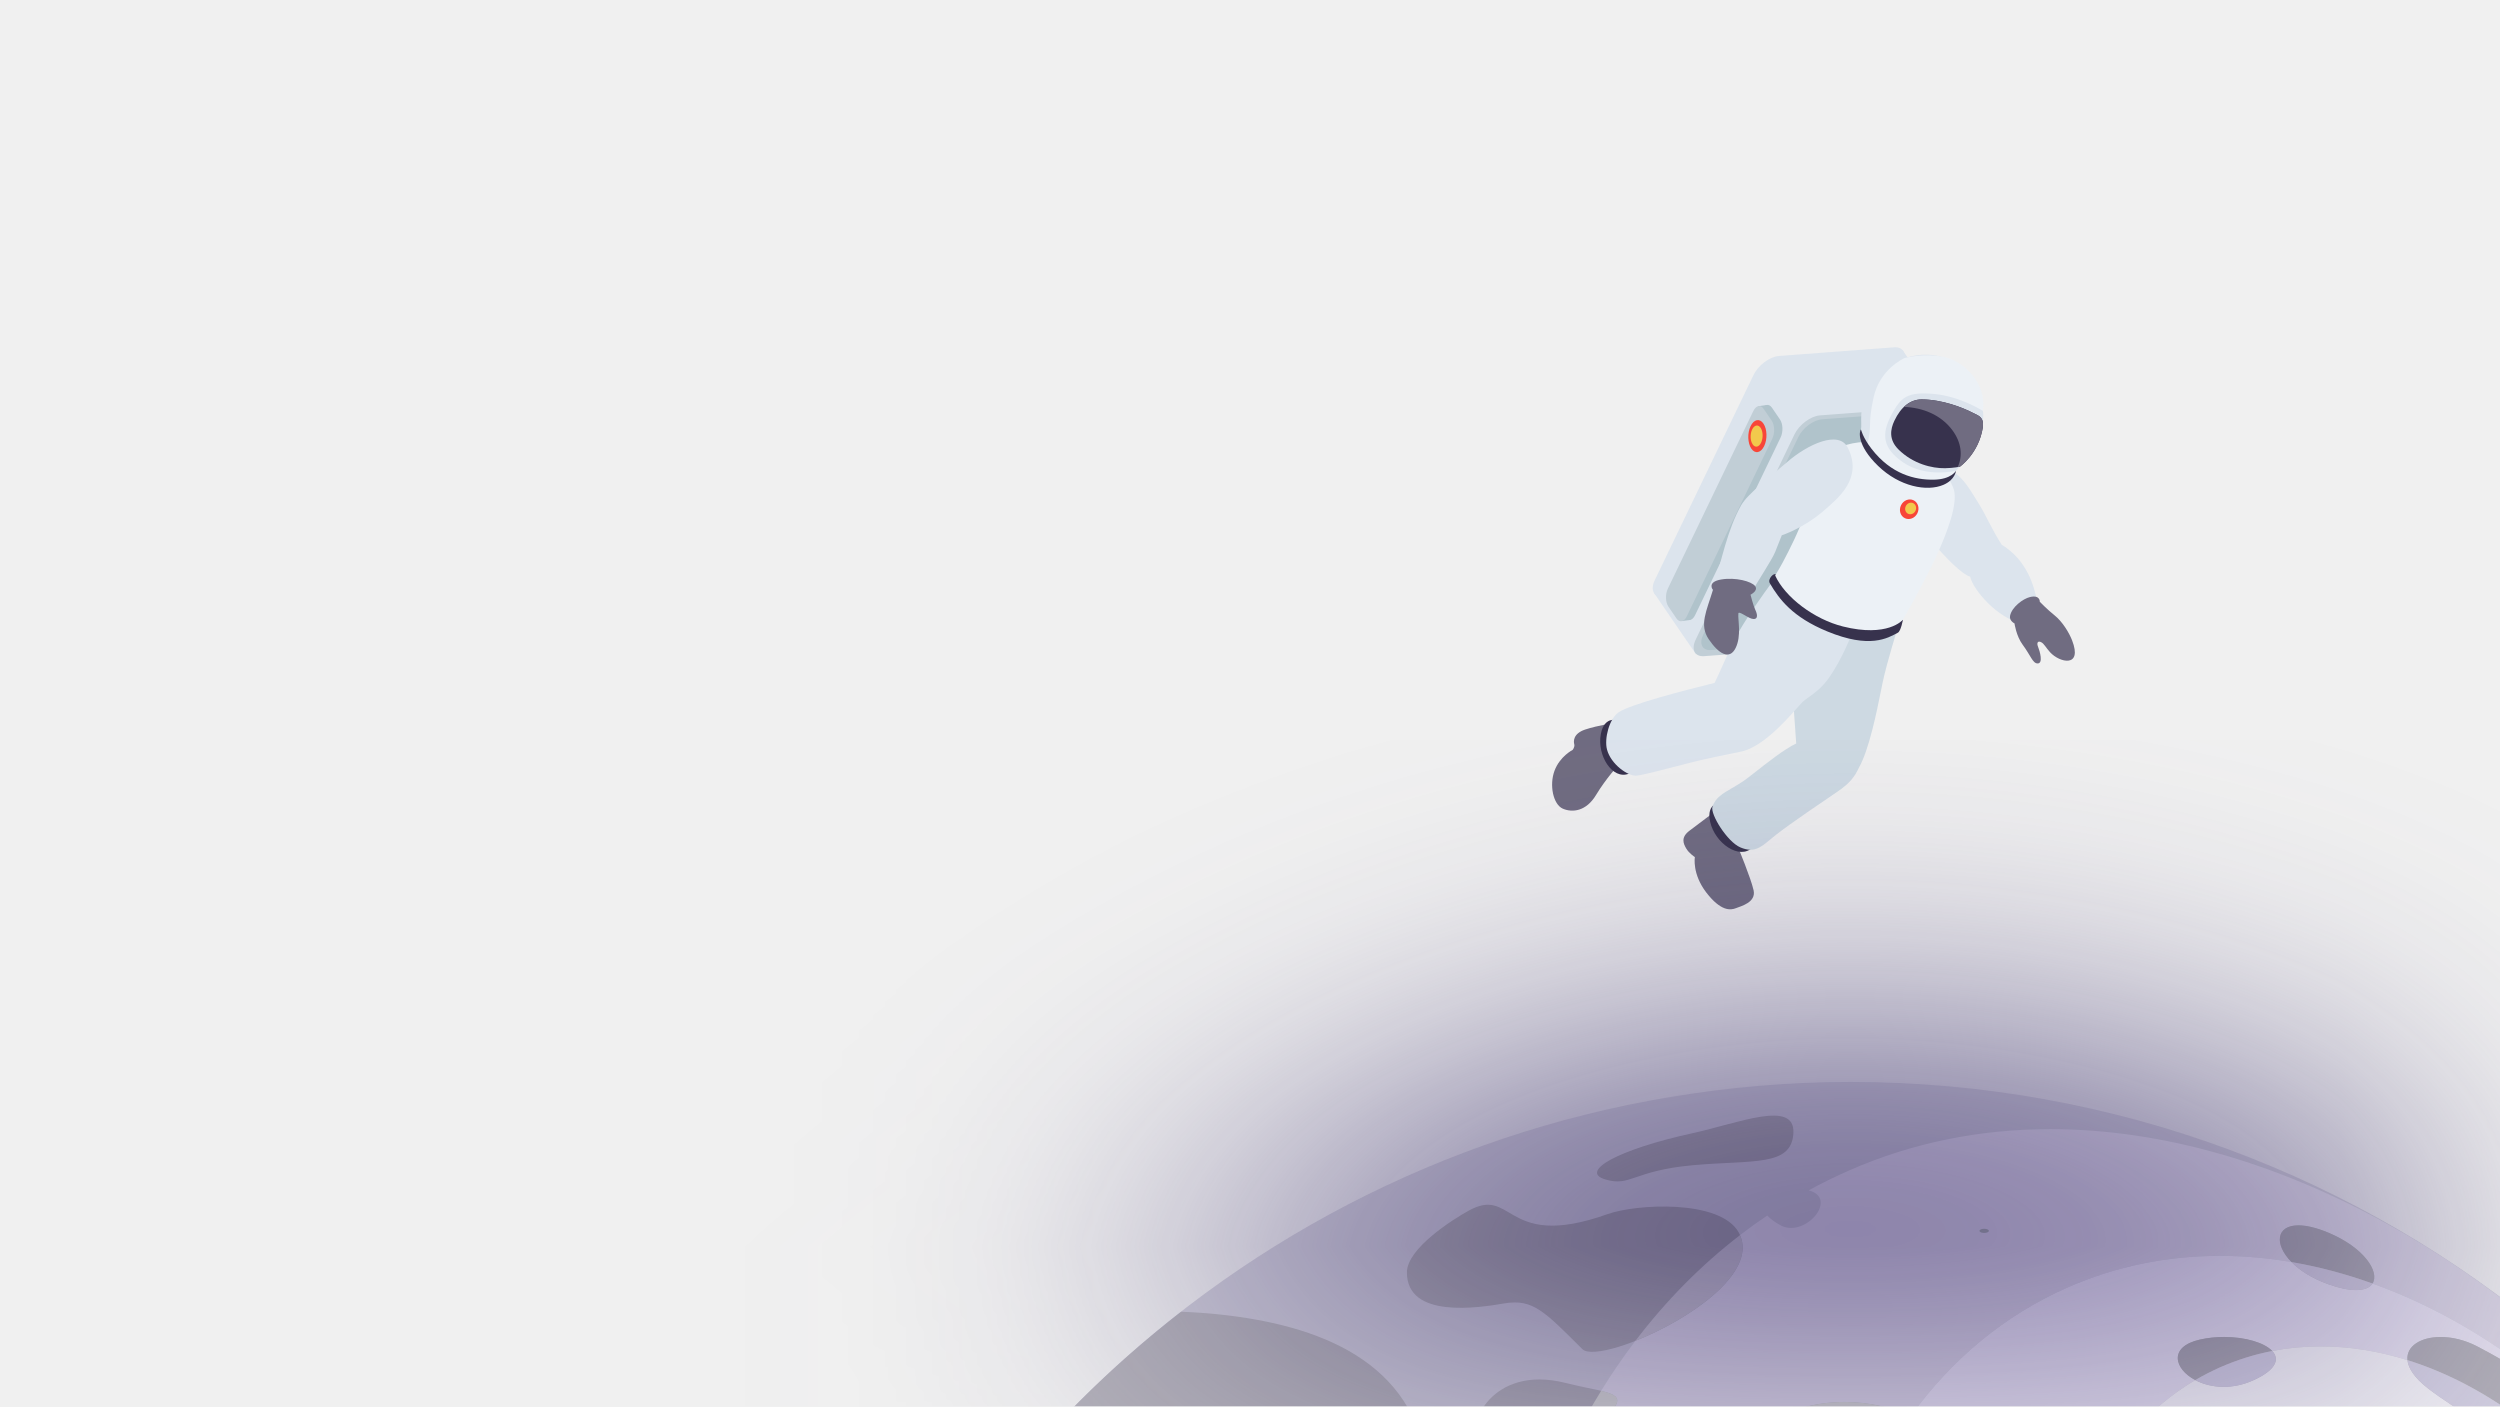
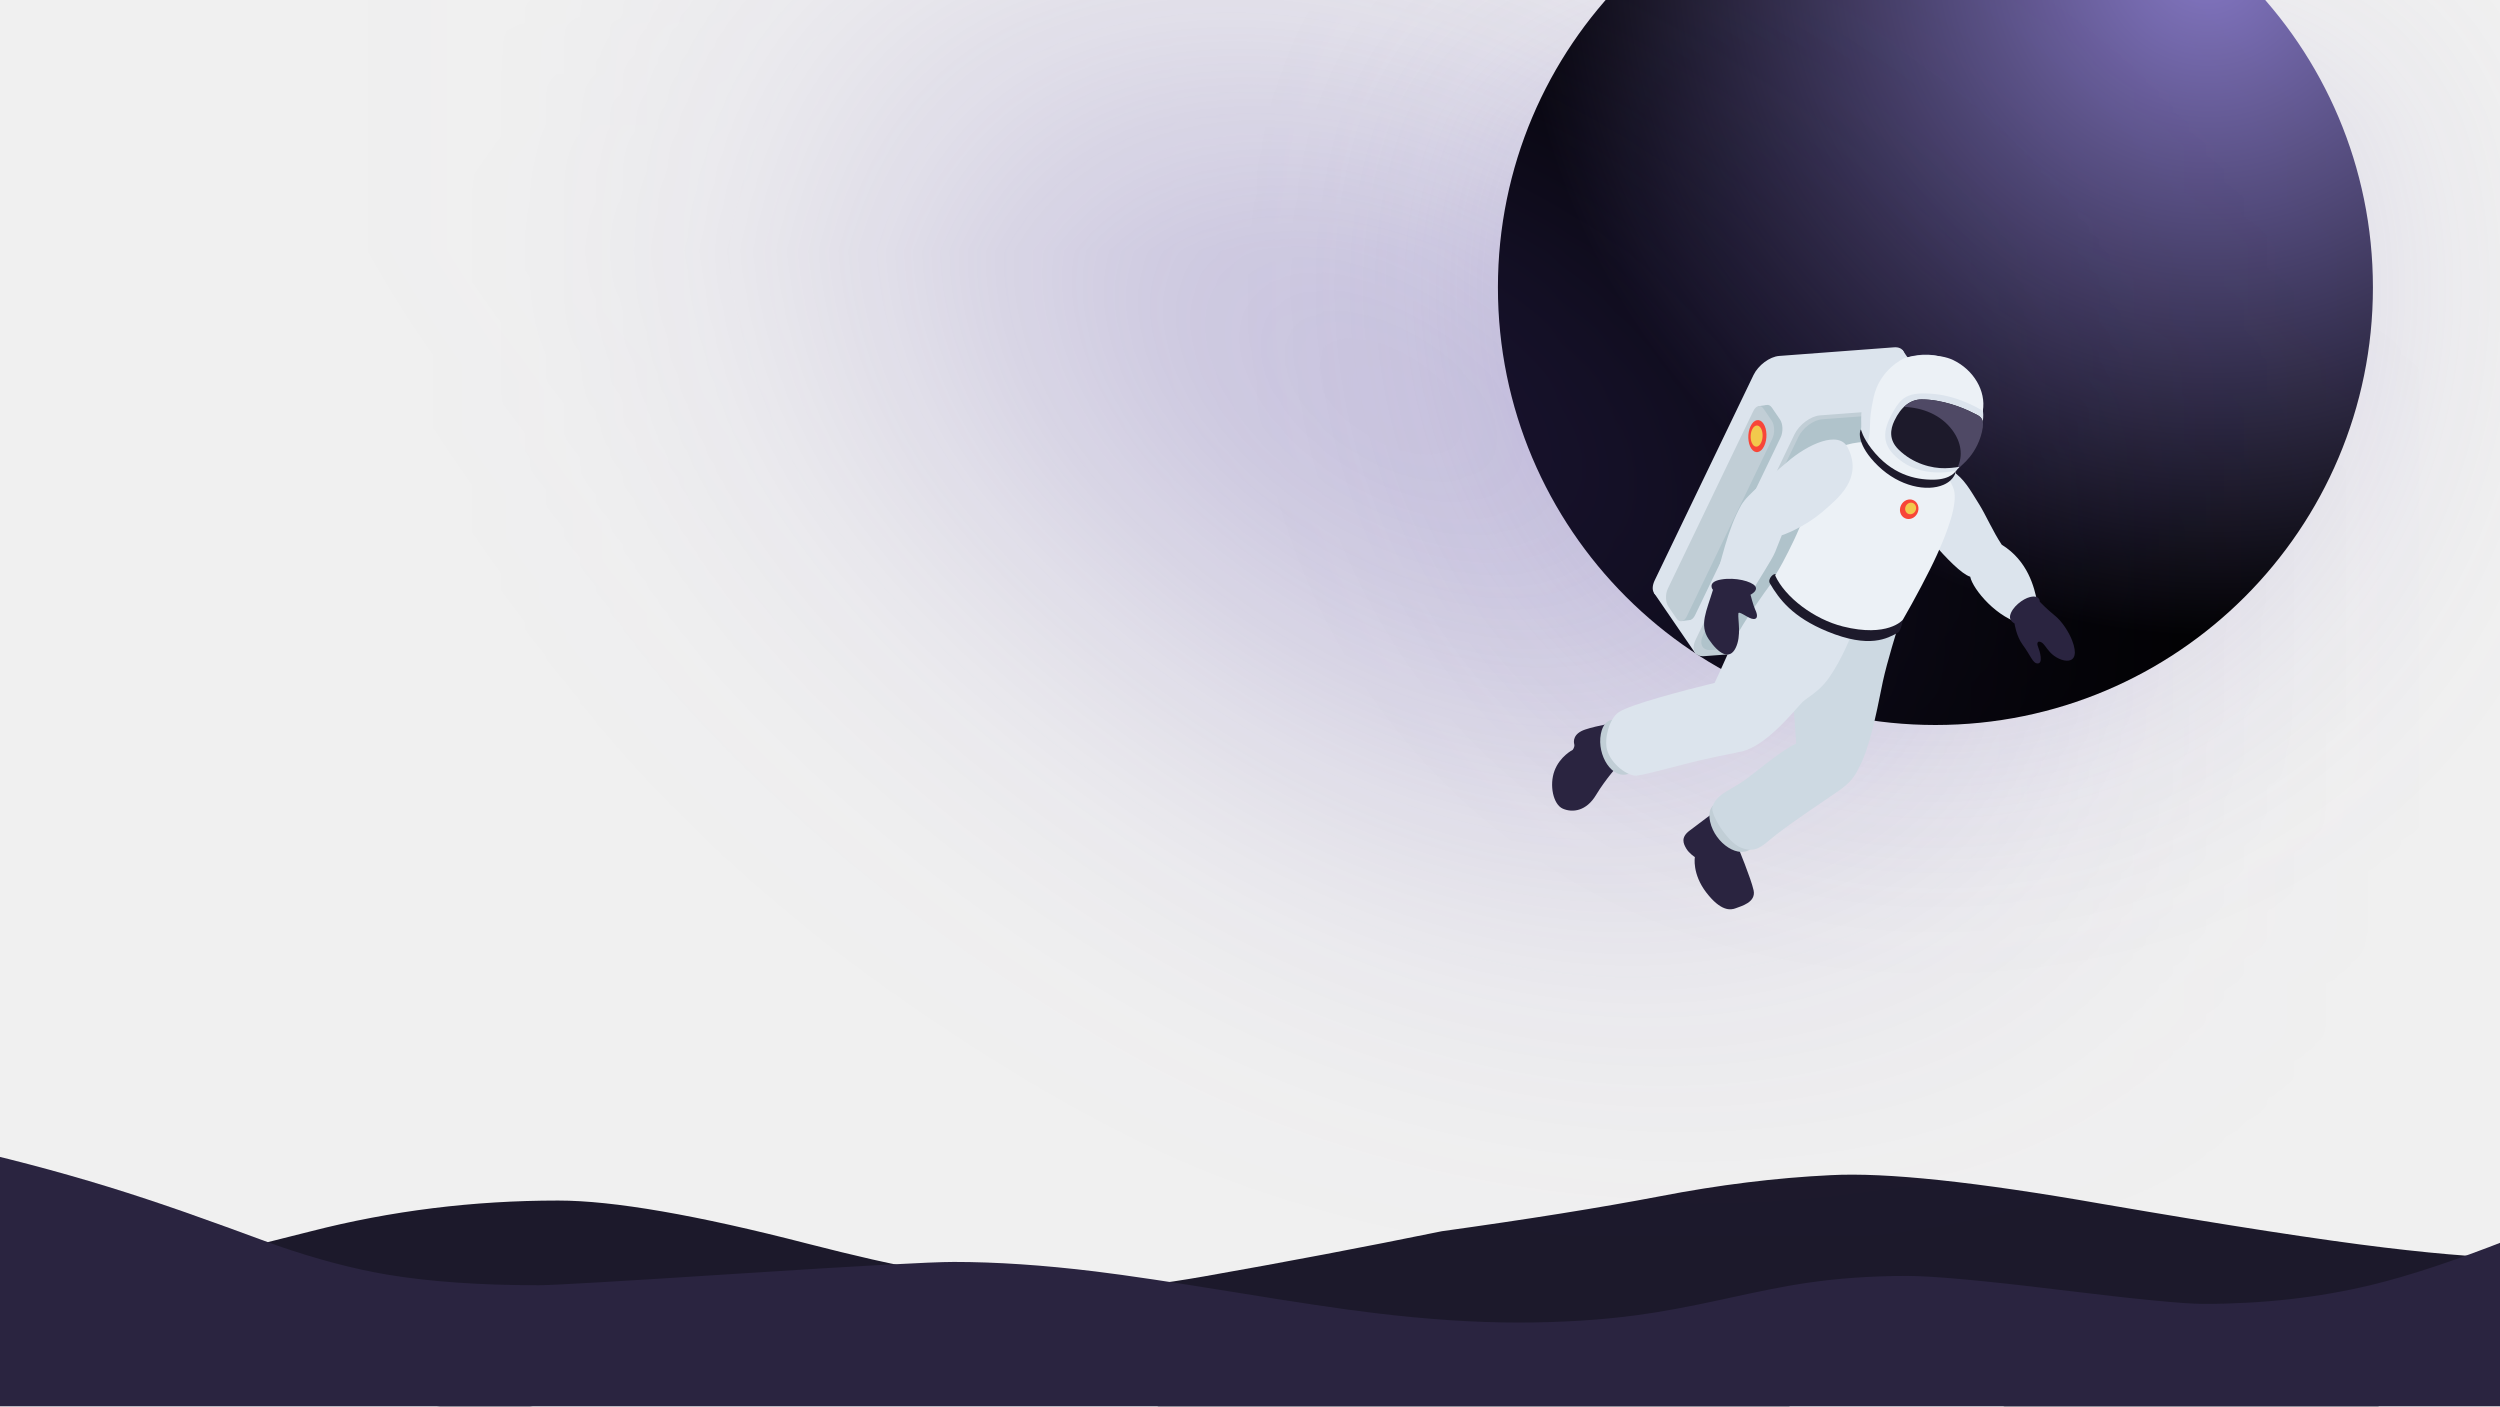
<svg xmlns="http://www.w3.org/2000/svg" width="1200" height="675" viewBox="0 0 1200 675" fill="none">
  <g clip-path="url(#clip0_1361_21222)">
+     <g opacity="0.2" filter="url(#filter0_f_1361_21222)">
+       <circle cx="929" cy="138" r="210" fill="#8477C4" />
+     </g>
+     <circle cx="929" cy="138" r="210" fill="url(#paint0_radial_1361_21222)" />
+     <path d="M1347.3 601.267C1272.11 602.466 1227.01 603.279 1212.03 603.701C1197.05 604.055 1174.56 602.43 1144.57 598.828C1114.53 595.225 1069.29 588.233 1008.85 577.852C948.462 567.257 905.115 562.666 878.792 564.079C852.408 565.348 825.006 568.739 796.584 574.25C768.101 579.687 733.264 585.268 692.069 590.988C655.133 598.545 617.026 605.784 577.751 612.707C538.418 619.632 509.576 621.006 491.228 616.839C465.384 614.72 430.936 608.117 387.884 597.029C334.337 583.183 294.343 576.263 267.898 576.263C227.125 576.263 187.611 581.17 149.355 590.988C126.628 596.778 113.018 600.135 108.521 601.053C93.531 604.091 78.78 605.608 64.269 605.608C58.572 605.608 52.816 605.22 47 604.445C49.218 605.714 51.467 606.987 53.746 608.257C57.163 610.236 60.821 612.425 64.719 614.826C77.669 622.384 93.11 631.777 111.039 643.009C130.285 654.31 148.245 662.362 164.913 667.164C185.782 673.097 210.606 676.063 239.388 676.063C246.103 676.063 278.963 672.815 337.965 666.318C396.966 659.892 432.105 656.675 443.378 656.675C464.186 656.675 487.33 659.287 512.814 664.515C527.984 667.694 550.83 673.45 581.349 681.787C611.629 690.19 634.536 695.983 650.067 699.162C675.789 704.389 699.235 707 720.401 707C741.447 707 760.906 704.989 778.774 700.961C790.229 698.348 804.407 693.898 821.319 687.614C839.307 680.903 852.588 676.49 861.161 674.371C877.053 670.272 893.841 668.223 911.531 668.223C924.249 668.223 949.307 672.109 986.724 679.877C1024.19 687.647 1047.7 691.532 1057.24 691.532C1086.38 691.532 1113.78 686.304 1139.45 675.853C1157.02 668.789 1184.78 658.654 1222.73 645.445L1347.3 601.267Z" fill="#1C192B" />
+     <path d="M1368.29 535.153C1352.54 541.457 1338.26 546.652 1325.48 550.739C1302.41 558.12 1276.83 567.153 1248.76 577.835C1220.76 588.58 1205.91 594.281 1204.2 594.94C1178.05 605.231 1155.99 612.53 1138.02 616.842C1112.94 622.861 1086.17 625.872 1057.69 625.872C1048.38 625.872 1025.4 623.636 988.791 619.159C952.23 614.682 927.744 612.446 915.317 612.446C898.032 612.446 881.627 613.617 866.099 615.962C857.722 617.186 844.744 619.744 827.167 623.636C810.642 627.257 796.788 629.815 785.595 631.307C768.135 633.651 749.122 634.825 728.556 634.825C707.875 634.825 684.964 633.305 659.83 630.268C644.654 628.456 622.271 625.127 592.683 620.277C562.861 615.428 540.538 612.098 525.715 610.286C500.813 607.25 478.198 605.73 457.867 605.73C446.851 605.73 412.515 607.595 354.863 611.325C297.209 615.054 265.101 616.92 258.539 616.92C230.415 616.92 206.159 615.216 185.767 611.804C169.48 609.034 151.931 604.398 133.125 597.897C115.597 591.423 100.51 585.96 87.863 581.512C84.07 580.205 80.496 578.98 77.141 577.835C74.942 577.085 72.715 576.34 70.462 575.598C46.242 567.553 20.87 560.333 -5.648 553.936V599.657L-6 599.735V716.03H1409.33V517.809C1394.69 524.314 1380.99 530.094 1368.29 535.153Z" fill="#2A2440" />
+     <g filter="url(#filter1_f_1361_21222)">
+       <path d="M855.299 287.708C754.602 259.807 690.732 222.958 610.014 157.337C537.662 98.518 485.094 15.69 455.5 -71.353C446.51 -97.797 444.893 -124.359 443.35 -152.73" stroke="#5B48AD" stroke-width="83" stroke-linecap="round" />
+     </g>
    <path d="M853.536 282.283L798.345 286.431C793.83 286.77 792.012 283.229 794.275 278.52L841.694 179.999C843.962 175.292 849.459 171.198 853.97 170.858L909.161 166.71C913.676 166.372 915.494 169.912 913.231 174.621L865.811 273.145C863.545 277.853 858.05 281.945 853.536 282.283Z" fill="#DCE4ED" />
    <path d="M820.607 268.79L793.901 284.594L814.051 314.008L845.728 292.924L820.607 268.79Z" fill="#DCE4ED" />
    <path d="M932.671 196.35L913.15 167.951L883.908 181.068L885.937 212.192L932.671 196.35Z" fill="#DCE4ED" />
    <path d="M873.179 310.808L817.985 314.958C813.474 315.295 811.653 311.753 813.919 307.046L861.338 208.524C863.604 203.816 869.099 199.725 873.611 199.385L928.802 195.235C933.316 194.899 935.138 198.438 932.871 203.148L885.452 301.67C883.187 306.378 877.691 310.469 873.179 310.808Z" fill="#C1CED6" />
    <path d="M872.542 308.175L821.3 312.028C817.111 312.343 815.42 309.053 817.525 304.683L863.218 209.744C865.32 205.373 870.426 201.572 874.614 201.26L925.856 197.408C930.047 197.093 931.736 200.382 929.634 204.753L883.938 299.692C881.833 304.061 876.734 307.861 872.542 308.175Z" fill="#B0C3CB" />
    <path d="M808.708 296.315L804.83 290.631C803.391 288.523 803.266 284.662 804.541 282.01L845.612 196.672C846.89 194.018 849.089 193.576 850.528 195.684L854.404 201.365C855.843 203.473 855.969 207.334 854.694 209.986L813.623 295.323C812.344 297.977 810.145 298.419 808.708 296.315Z" fill="#B0C3CB" />
    <path d="M843.349 197.919L843.958 194.971L848.039 194.39L849.541 196.885L843.349 197.919Z" fill="#B0C3CB" />
    <path d="M807.186 295.501L807.42 298.106L811.434 297.543L812.005 293.213L807.186 295.501Z" fill="#B0C3CB" />
    <path d="M804.72 296.872L800.846 291.193C799.407 289.084 799.278 285.225 800.554 282.57L841.628 197.234C842.906 194.58 845.106 194.135 846.541 196.245L850.418 201.925C851.856 204.034 851.986 207.893 850.71 210.548L809.636 295.884C808.357 298.538 806.158 298.98 804.72 296.872Z" fill="#C1CED6" />
    <path d="M846.807 214.118C845.204 217.441 842.448 217.999 840.647 215.357C838.846 212.718 838.684 207.882 840.284 204.555C841.885 201.228 844.643 200.674 846.444 203.316C848.243 205.954 848.407 210.791 846.807 214.118Z" fill="#F84638" />
    <path d="M845.328 212.471C844.275 214.668 842.455 215.033 841.267 213.291C840.079 211.549 839.971 208.359 841.026 206.165C842.084 203.971 843.904 203.607 845.091 205.349C846.28 207.088 846.385 210.28 845.328 212.471Z" fill="#F2C94C" />
    <path d="M916.927 225.495C916.927 225.495 926.978 219.307 937.05 225.993C942.943 229.903 945.66 235.156 950.013 242.096C953.109 247.02 956.62 255.139 960.829 261.45C973.428 269.263 976.441 281.863 977.87 288.902C978.228 290.664 979.109 301.02 971.524 299.583C958.757 297.166 946.902 282.798 945.704 276.823C937.546 274.343 916.193 246.465 915.351 244.7C914.508 242.938 916.927 225.495 916.927 225.495Z" fill="#DCE4ED" />
-     <path d="M821.032 391.143C821.032 391.143 815.488 395.36 811.066 398.647C806.644 401.932 808.011 404.895 809.377 407.259C810.742 409.626 813.539 411.4 813.539 411.4C813.539 411.4 812.114 419.438 819.057 428.448C826.002 437.46 830.626 436.949 833.182 435.944C835.742 434.94 842.992 433.146 841.729 427.351C840.46 421.556 834.281 406.735 834.281 406.735L821.032 391.143Z" fill="#706C81" />
-     <path d="M826.466 384.975C826.466 384.975 818.748 385.003 820.87 394.462C823.213 404.891 835.056 412.899 841.141 406.814C847.225 400.726 826.466 384.975 826.466 384.975Z" fill="#37324D" />
+     <path d="M821.032 391.143C821.032 391.143 815.488 395.36 811.066 398.647C806.644 401.932 808.011 404.895 809.377 407.259C810.742 409.626 813.539 411.4 813.539 411.4C813.539 411.4 812.114 419.438 819.057 428.448C826.002 437.46 830.626 436.949 833.182 435.944C835.742 434.94 842.992 433.146 841.729 427.351C840.46 421.556 834.281 406.735 834.281 406.735L821.032 391.143Z" fill="#2A2440" />
+     <path d="M826.466 384.975C826.466 384.975 818.748 385.003 820.87 394.462C823.213 404.891 835.056 412.899 841.141 406.814C847.225 400.726 826.466 384.975 826.466 384.975Z" fill="#C1CED6" />
    <path d="M862.18 356.856C856.479 359.611 848.287 366.058 842.571 370.557C840.148 372.463 838.171 374.019 837.016 374.796C835.003 376.15 833.114 377.253 831.393 378.259C826.76 380.964 823.339 382.962 821.981 387.237C820.846 390.807 829.087 404.082 835.369 406.744C841.877 409.498 845.036 406.86 849.663 402.995C850.594 402.217 851.584 401.391 852.672 400.548C860.096 394.798 875.538 384.356 881.865 380.084C888.434 375.648 890.329 372.524 892.268 368.504C897.208 359.759 900.88 341.449 902.879 331.481C903.227 329.745 903.525 328.262 903.769 327.127C905.84 317.518 910.883 301.467 910.883 301.467L873.464 293.595C873.464 293.595 862.803 302.215 860.977 309.918C859.151 317.622 859.401 324.353 860.155 329.814C860.48 332.167 861.837 351.849 862.18 356.856Z" fill="#CDD9E2" />
-     <path d="M776.336 346.719C776.336 346.719 766.712 348.213 760.865 350.185C755.015 352.156 755.276 355.896 755.641 357.229C756.001 358.562 754.871 359.951 754.871 359.951C754.871 359.951 748.768 363.016 746.171 369.939C743.576 376.864 745.536 386.16 750.15 388.161C754.766 390.164 761.382 389.445 766.092 381.601C770.805 373.755 777.061 366.964 777.061 366.964L776.336 346.719Z" fill="#706C81" />
-     <path d="M777.164 345.941C777.164 345.941 770.195 342.945 768.405 352.304C766.434 362.623 773.978 374.48 781.849 371.375C789.717 368.268 777.164 345.941 777.164 345.941Z" fill="#37324D" />
+     <path d="M776.336 346.719C776.336 346.719 766.712 348.213 760.865 350.185C755.015 352.156 755.276 355.896 755.641 357.229C756.001 358.562 754.871 359.951 754.871 359.951C754.871 359.951 748.768 363.016 746.171 369.939C743.576 376.864 745.536 386.16 750.15 388.161C754.766 390.164 761.382 389.445 766.092 381.601C770.805 373.755 777.061 366.964 777.061 366.964L776.336 346.719Z" fill="#2A2440" />
+     <path d="M777.164 345.941C777.164 345.941 770.195 342.945 768.405 352.304C766.434 362.623 773.978 374.48 781.849 371.375C789.717 368.268 777.164 345.941 777.164 345.941Z" fill="#C1CED6" />
    <path d="M851.938 277.64L888.607 304.757C888.607 304.757 884.508 315.82 878.083 325.099C874.627 330.082 870.923 332.712 868.146 334.684C866.959 335.526 865.941 336.248 865.185 336.983C864.65 337.501 863.791 338.473 862.67 339.741C857.096 346.048 845.059 359.668 834.377 361.033L834.375 361.033C834.382 361.044 834.39 361.055 834.397 361.066C826.684 362.562 819.518 364.123 815.95 364.955C812.987 365.648 808.853 366.722 804.56 367.837C796.612 369.902 788.116 372.109 785.471 372.311C781.398 372.619 773.203 366.833 771.355 359.749C770.013 354.599 772.354 345.032 777 341.86C782.58 338.053 808.742 331.305 823.011 327.787C824.354 325.026 825.657 322.109 826.994 319.117C829.838 312.754 832.832 306.053 836.672 299.81C843.402 288.88 851.938 277.64 851.938 277.64Z" fill="#DCE4ED" />
-     <path d="M849.521 279.97C854.08 287.737 860.459 296.234 877.141 303.102C897.451 311.464 905.975 306.387 910.97 303.702C912.463 302.902 913.416 297.388 913.416 297.388C913.416 297.388 899.98 306.261 878.767 297.171C863.405 290.588 857.288 281.228 852.328 275.724C851.537 274.844 848.304 277.893 849.521 279.97Z" fill="#37324D" />
+     <path d="M849.521 279.97C854.08 287.737 860.459 296.234 877.141 303.102C897.451 311.464 905.975 306.387 910.97 303.702C912.463 302.902 913.416 297.388 913.416 297.388C913.416 297.388 899.98 306.261 878.767 297.171C863.405 290.588 857.288 281.228 852.328 275.724C851.537 274.844 848.304 277.893 849.521 279.97Z" fill="#1D1A2B" />
    <path d="M855.72 269.946C854.725 271.828 853.414 274.04 852.083 276.249C856.911 286.8 870.835 297.252 884.595 300.706C905.999 306.079 913.361 297.675 913.419 297.389C918.784 288.158 925.941 274.716 929.725 266.368C934.772 255.229 939.757 242.001 937.872 235.081C937.032 231.993 932.447 223.842 924.889 218.936C911.199 210.05 884.515 209.513 878.312 218.513C874.221 224.451 869.358 237.637 865.78 247.983C863.199 255.446 859.288 263.196 855.72 269.946Z" fill="#ECF1F6" />
    <path d="M920.363 246.328C919.216 248.706 916.527 249.786 914.351 248.739C912.177 247.693 911.339 244.915 912.487 242.538C913.631 240.16 916.323 239.08 918.496 240.126C920.672 241.176 921.508 243.95 920.363 246.328Z" fill="#F84638" />
    <path d="M919.434 245.181C918.755 246.587 917.167 247.225 915.877 246.606C914.591 245.987 914.098 244.345 914.774 242.938C915.453 241.532 917.041 240.895 918.331 241.513C919.617 242.133 920.11 243.774 919.434 245.181Z" fill="#F2C94C" />
    <path d="M893.262 206.145C893.744 209.937 895.059 211.476 897.485 214.683C901.666 220.211 906.052 224.859 912.458 227.811C918.967 230.811 927.586 232.388 934.523 229.833C936.011 229.288 937.359 228.472 938.63 227.516C938.966 225.38 939.376 223.55 939.973 221.79C943.691 219.086 946.815 215.456 948.949 211.025C955.832 196.725 949.818 179.554 935.518 172.672C929.168 169.617 921.922 169.682 915.646 171.503C906.47 174.17 901.619 178.484 897.168 186.104C891.731 195.41 893.948 203.529 893.262 206.145Z" fill="#DCE4ED" />
    <path d="M896.327 213.081C896.69 213.603 897.067 214.132 897.486 214.683C901.667 220.211 906.053 224.859 912.46 227.811C918.969 230.811 927.588 232.388 934.525 229.833C936.012 229.288 937.361 228.472 938.631 227.515C938.967 225.38 939.377 223.55 939.974 221.79C943.692 219.086 946.816 215.456 948.951 211.025C951.095 206.57 951.006 201.776 951.766 197.222C953.364 187.648 947.363 177.559 937.518 172.819C931.168 169.764 920.658 170.187 914.329 171.811C913.745 172.007 902.34 177.254 899.37 190.564C896.319 204.239 898.767 204.279 896.327 213.081Z" fill="#ECF1F6" />
    <path d="M938.885 225.94C938.885 225.94 924.477 229.604 913.28 221.793C903.925 215.269 902.708 208.599 908.071 198.781C912.48 190.708 915.387 187.925 928.437 189.106C940.869 190.236 951.759 197.22 951.759 197.22C951.759 197.22 952.993 201.315 949.417 211.25C946.952 218.102 938.885 225.94 938.885 225.94Z" fill="#DCE4ED" />
-     <path d="M946.892 198.114C941.963 195.57 932.244 191.766 922.455 191.716C917.087 191.691 912.499 195.183 909.291 201.982C907.384 206.027 906.503 211.031 911.311 215.783C918.218 222.605 927.3 224.856 933.643 224.743C937.855 224.668 940.75 224.006 940.75 224.006C940.75 224.006 949.753 217.823 951.765 205.173C952.371 200.062 949.716 199.569 946.892 198.114Z" fill="#37324D" />
-     <path d="M951.765 205.17C952.371 200.062 949.715 199.569 946.891 198.114C941.962 195.569 932.243 191.766 922.454 191.716C919.295 191.701 916.414 192.938 913.919 195.32C922.77 195.616 931.571 199.025 937.111 206.457C941.479 212.314 942.234 218.768 939.7 224.203C940.365 224.09 940.749 224.005 940.749 224.005C940.749 224.005 949.752 217.823 951.765 205.17Z" fill="#706C81" />
-     <path d="M893.264 206.145C892.414 206.934 891.182 213.668 901.491 223.643C911.8 233.619 924.958 236.096 932.838 232.725C938.479 230.313 938.89 225.941 938.89 225.941C938.89 225.941 936.726 230.147 928.101 230.249C919.161 230.353 907.81 227.683 898.348 215.454C894.098 209.961 893.264 206.145 893.264 206.145Z" fill="#37324D" />
+     <path d="M946.892 198.114C941.963 195.57 932.244 191.766 922.455 191.716C917.087 191.691 912.499 195.183 909.291 201.982C907.384 206.027 906.503 211.031 911.311 215.783C918.218 222.605 927.3 224.856 933.643 224.743C937.855 224.668 940.75 224.006 940.75 224.006C940.75 224.006 949.753 217.823 951.765 205.173C952.371 200.062 949.716 199.569 946.892 198.114Z" fill="#1D1A2B" />
+     <path d="M951.765 205.17C952.371 200.062 949.715 199.569 946.891 198.114C941.962 195.569 932.243 191.766 922.454 191.716C919.295 191.701 916.414 192.938 913.919 195.32C922.77 195.616 931.571 199.025 937.111 206.457C941.479 212.314 942.234 218.768 939.7 224.203C940.365 224.09 940.749 224.005 940.749 224.005C940.749 224.005 949.752 217.823 951.765 205.17Z" fill="#4F4965" />
+     <path d="M893.264 206.145C892.414 206.934 891.182 213.668 901.491 223.643C911.8 233.619 924.958 236.096 932.838 232.725C938.479 230.313 938.89 225.941 938.89 225.941C938.89 225.941 936.726 230.147 928.101 230.249C919.161 230.353 907.81 227.683 898.348 215.454C894.098 209.961 893.264 206.145 893.264 206.145Z" fill="#1D1A2B" />
    <path d="M875.651 244.93C882.236 239.163 894.362 229.65 886.934 214.872C882.655 206.347 867.614 213.221 857.594 221.991C849.71 228.891 838.957 236.942 835.786 242.496C829.217 253.999 825.933 270.19 822.793 281.209C829.855 278.382 837.156 281.105 841.362 283.348C843.573 279.141 850.479 268.85 852.06 264.986C853.176 262.251 855.254 256.942 855.254 256.942C855.254 256.942 865.808 253.549 875.651 244.93Z" fill="#DCE4ED" />
-     <path d="M842.46 292.514C841.593 290.742 840.246 285.459 840.246 285.459C840.246 285.459 844.18 283.526 842.437 281.293C840.693 279.059 833.093 276.993 826.189 278.152C819.284 279.315 822.085 282.988 822.085 282.988L822.263 283.012C819.141 293.318 815.543 299.942 820.158 306.79C824.959 313.907 830.163 316.974 833.092 311.051C836.023 305.129 834.076 297.411 834.419 294.445C834.571 293.111 838.54 296.274 840.711 296.937C843.361 297.744 844.165 296.001 842.46 292.514Z" fill="#706C81" />
-     <path d="M979.1 288.851C979.1 288.851 979.326 285.418 974.392 286.585C971.047 287.375 965.697 291.36 964.833 295.557C964.334 297.983 966.96 299.247 966.96 299.247C966.96 299.247 967.781 305.262 970.838 309.406C974.783 314.756 975.683 318.388 978.012 318.455C980.833 318.538 979.164 312.655 978.207 310.28C977.569 308.692 978.075 307.378 979.789 308.271C981.206 309.008 981.952 310.795 984.048 313.091C988.682 318.163 999.712 320.576 994.605 307.374C993.115 303.522 989.868 298.322 986.293 295.457C982.619 292.509 979.1 288.851 979.1 288.851Z" fill="#706C81" />
-     <g filter="url(#filter0_f_1361_21222)">
-       <circle cx="888" cy="1042.33" r="523" fill="#433872" />
-     </g>
-     <g opacity="0.3">
-       <path d="M375.463 937.965C396.232 835.522 446.913 743.947 518.025 672.757C593.429 597.27 691.821 544.826 801.774 526.553C829.88 521.882 858.702 519.33 888.131 519.33C1143.69 519.33 1356.31 702.623 1402.03 944.894C1405.8 964.8 1408.4 985.101 1409.83 1005.73C1410.68 1017.88 1411.26 1030.1 1411.26 1042.45C1411.26 1227 1315.61 1389.11 1171.28 1482.23C1089.65 1534.9 992.502 1565.59 888.131 1565.59C599.216 1565.59 365 1331.37 365 1042.45C365 1006.67 368.617 971.734 375.463 937.965Z" fill="#766F96" />
-       <path d="M771.667 582.771C745.317 592.156 734.291 587.727 726.493 583.297C719.597 579.381 715.224 575.462 705.009 581.099C697.341 585.328 675.366 599.216 675.322 610.713C675.24 633.194 709.888 627.705 722.008 625.641C735.883 623.28 741.472 629.643 759.531 647.576C768.339 656.319 849.779 619.314 834.624 591.65C825.849 575.63 785.552 577.825 771.667 582.771Z" fill="#2A2440" />
-       <path d="M1307.44 1045.07C1313.49 1056.68 1311.73 1069.78 1326.67 1069.83C1350.04 1069.92 1370.7 1034.68 1378.51 1017.15C1389.41 992.627 1397.16 963.637 1384.66 938.525C1374.04 917.215 1356.48 894.488 1332.43 888.115C1314.93 883.479 1297.27 886.598 1282.34 874.106C1269.56 863.417 1264.07 846.259 1259.69 830.863C1244.33 776.916 1202.7 722.791 1144.17 710.938C1120.65 706.174 1097.56 711.532 1074.55 716.89C1047.95 723.087 1021.47 729.286 994.61 719.833C953.152 705.24 921.459 666.485 873.464 673.85C834.189 679.877 823.668 720.948 798.786 746.014C776.788 768.18 746.603 773.614 716.071 768.701C702.869 766.574 690.506 762.723 685.127 749.195C679.577 735.241 686.816 720.095 685.2 705.57C679.362 653.103 632.631 635.932 585.151 630.916C579.206 630.287 573.103 629.869 566.922 629.643C549.749 643.013 533.388 657.377 518.027 672.757C460.441 730.407 416.582 801.567 390.826 880.896C398.287 890.693 406.18 900.234 410.373 909.305C419.053 928.071 423.541 948.07 425.146 968.613C429.156 1019.85 420.415 1071.55 435.72 1121.72C450.022 1168.59 484.568 1196.57 531.845 1207.15C553.986 1212.1 569.717 1209.24 588.498 1196.22C601.378 1187.3 611.842 1171.54 626.78 1165.46C646.11 1157.59 678.614 1166.72 683.423 1189.35C686.093 1201.92 678.205 1213.49 672.986 1224.15C663.911 1242.68 660.23 1259.31 665.749 1279.71C675.664 1316.33 707.821 1348.08 743.664 1359.75C759.883 1365.03 778.443 1366.24 794.46 1359.55C823.083 1347.6 820.799 1326.26 827.527 1300.04C837.978 1259.3 894.976 1264.56 916.861 1233.07C936.553 1204.73 898.208 1160.77 889.968 1131.94C888.989 1128.52 890.151 1123.63 893.64 1121.93C912.089 1112.95 933.47 1106.26 949.676 1093.44C974.241 1074.02 972.97 1045.2 971.213 1016.51C968.887 978.469 968.472 944.025 1001.41 918.909C1039.24 890.073 1087.66 888.362 1118.93 927.786C1132.67 945.117 1137.4 966.3 1141.59 987.558C1146.2 1010.9 1155.25 1033.3 1156.34 1057.17C1158.2 1097.77 1133.92 1133 1189.07 1149.09C1219.95 1158.1 1249.55 1172.38 1260.85 1146.32C1267.69 1130.56 1265.65 1116.94 1263.94 1100.48C1262.05 1082.36 1252.33 1044.86 1267.71 1029.68C1282.24 1015.33 1300.35 1031.46 1307.44 1045.07Z" fill="#2A2440" />
-       <path d="M1055.92 643.002C1030.64 648.745 1055.15 674.659 1081.76 662.46C1108.38 650.258 1079.51 637.648 1055.92 643.002Z" fill="#5D5E60" />
-       <path d="M1117.57 591.65C1086.26 578.628 1086.83 605.428 1117.57 616.437C1148.3 627.445 1145.76 603.379 1117.57 591.65Z" fill="#5D5E60" />
-       <path d="M1189.08 646.264C1166.36 634.402 1141.18 647.576 1165.41 666.417C1178.64 676.707 1199.85 687.288 1211.04 702.91C1225.39 722.965 1248.32 744.502 1256.66 727.027C1264.26 711.105 1252.39 679.316 1189.08 646.264Z" fill="#5D5E60" />
-       <path d="M751.524 663.824C715.478 654.723 703.967 685.53 710.147 688.965C720.4 694.669 739.709 706.101 763.405 686.63C787.101 667.162 775.219 669.807 751.524 663.824Z" fill="#2A2440" />
-       <path d="M812.555 543.905C776.113 551.886 758.14 562.342 770.427 566.089C782.715 569.837 783.591 561.939 812.555 559.306C841.517 556.674 859.947 560.104 860.827 543.905C861.704 527.712 834.778 539.04 812.555 543.905Z" fill="#2A2440" />
-       <path d="M767.09 765.635H727.73C734.314 739.744 743.316 715.249 754.633 692.608C757.48 691.059 760.406 689.094 763.402 686.63C780.242 672.794 779.115 670.127 768.549 667.594C773.678 659.284 779.156 651.291 784.979 643.632C810.221 633.674 843.452 611.38 835.218 592.851C839.474 589.579 843.816 586.45 848.281 583.448C849.778 585.058 851.921 586.664 854.678 588.157C856.298 589.035 858.013 589.42 859.725 589.42C865.701 589.42 871.641 584.737 873.419 580.055C874.794 576.436 873.681 572.814 868.171 571.359C874.467 567.918 880.934 564.737 887.586 561.815C918.37 548.284 950.936 541.994 984.194 541.994C1090.64 541.994 1203.9 606.56 1286.19 705.046C1287.47 716.53 1288.89 727.94 1290.96 739.052C1249.85 679.459 1195.57 636.486 1138.81 616.101C1142.4 610.517 1134.74 598.796 1117.56 591.65C1111.67 589.198 1106.91 588.159 1103.26 588.159C1092.51 588.159 1091.48 597.205 1099.89 605.785C1088.44 603.825 1076.97 602.818 1065.6 602.818C1040.52 602.818 1015.87 607.692 992.512 617.954C962.048 631.344 936.826 652.579 917.376 679.409C907.336 675.46 896.818 672.928 885.416 672.928C881.536 672.928 877.561 673.22 873.461 673.849C834.185 679.877 823.664 720.948 798.783 746.013C789.485 755.382 778.722 761.762 767.09 765.635Z" fill="#A398C4" />
-       <path d="M784.98 643.632C799.595 624.412 816.379 607.34 835.22 592.85C843.454 611.38 810.222 633.674 784.98 643.632Z" fill="#7B7291" />
-       <path d="M819.887 765.635H767.092C778.723 761.762 789.486 755.382 798.784 746.013C823.666 720.948 834.187 679.877 873.462 673.849C877.563 673.22 881.538 672.928 885.417 672.928C896.819 672.928 907.337 675.46 917.377 679.409C906.995 693.73 898.256 709.652 891.247 726.815C890.429 726.786 889.618 726.775 888.818 726.775C864.492 726.775 846.823 739.777 826.834 758.965C824.592 761.118 822.276 763.347 819.887 765.635Z" fill="#909190" />
-       <path d="M1138.81 616.101C1125.92 611.47 1112.92 608.012 1099.9 605.785C1091.49 597.205 1092.51 588.159 1103.26 588.159C1106.91 588.159 1111.67 589.198 1117.57 591.65C1134.74 598.795 1142.4 610.517 1138.81 616.101Z" fill="#2A2440" />
-       <path d="M754.635 692.608C758.937 684.002 763.586 675.641 768.551 667.594C779.117 670.127 780.244 672.794 763.404 686.63C760.408 689.094 757.482 691.059 754.635 692.608Z" fill="#909190" />
-       <path d="M1297.58 765.635H1279.54C1272.66 752.097 1264.81 739.495 1256.19 727.95C1256.35 727.653 1256.51 727.348 1256.66 727.027C1264.26 711.104 1252.39 679.316 1189.09 646.264C1183.09 643.135 1176.92 641.749 1171.54 641.749C1161.99 641.749 1154.9 646.113 1155.58 652.856C1141.73 648.529 1127.7 646.264 1113.88 646.264C1106.06 646.264 1098.3 646.986 1090.67 648.469C1086.94 644.455 1077.67 641.738 1067.58 641.738C1063.73 641.738 1059.76 642.134 1055.92 643.003C1040.84 646.428 1043.48 657.036 1053.71 662.446C1030.88 675.876 1013.39 696.667 1001.9 722.027C999.47 721.416 997.044 720.688 994.61 719.833C967.105 710.151 943.897 689.836 917.379 679.409C936.829 652.579 962.051 631.344 992.516 617.954C1015.87 607.692 1040.53 602.818 1065.6 602.818C1076.98 602.818 1088.44 603.825 1099.9 605.785C1103.78 609.746 1109.68 613.612 1117.57 616.437C1123.05 618.4 1127.48 619.247 1130.88 619.247C1134.94 619.247 1137.56 618.047 1138.81 616.101C1195.57 636.486 1249.86 679.459 1290.96 739.052C1292.65 748.146 1294.76 757.045 1297.58 765.635Z" fill="#CABDE9" />
-       <path d="M1053.71 662.446C1043.48 657.036 1040.84 646.428 1055.92 643.003C1059.76 642.134 1063.73 641.738 1067.58 641.738C1077.67 641.738 1086.94 644.455 1090.67 648.469C1082.24 650.105 1073.96 652.664 1065.93 656.196C1061.7 658.053 1057.63 660.142 1053.71 662.446Z" fill="#2A2440" />
-       <path d="M1130.88 619.248C1127.47 619.248 1123.05 618.401 1117.57 616.437C1109.68 613.612 1103.78 609.747 1099.89 605.786C1112.92 608.012 1125.92 611.471 1138.81 616.102C1137.56 618.047 1134.94 619.248 1130.88 619.248Z" fill="#9485B9" />
-       <path d="M1256.19 727.95C1228.39 690.718 1192.59 664.416 1155.58 652.856C1154.89 646.114 1161.98 641.749 1171.54 641.749C1176.92 641.749 1183.09 643.136 1189.08 646.264C1252.39 679.316 1264.26 711.105 1256.66 727.027C1256.51 727.348 1256.35 727.653 1256.19 727.95Z" fill="#2A2440" />
-       <path d="M1279.54 765.635H1226.89C1206.16 738.747 1177.98 717.787 1144.17 710.938C1137.76 709.639 1131.38 709.094 1125.04 709.094C1108.07 709.094 1091.29 712.992 1074.55 716.89C1057.81 720.791 1041.11 724.69 1024.35 724.69C1016.88 724.69 1009.4 723.918 1001.89 722.027C1013.39 696.667 1030.88 675.876 1053.71 662.446C1057.43 664.408 1062.15 665.687 1067.38 665.687C1071.9 665.687 1076.79 664.738 1081.76 662.46C1092.71 657.439 1094.27 652.348 1090.66 648.469C1098.3 646.986 1106.05 646.264 1113.87 646.264C1127.7 646.264 1141.73 648.529 1155.57 652.856C1155.96 656.72 1158.91 661.363 1165.41 666.417C1178.64 676.706 1199.85 687.287 1211.03 702.909C1221.67 717.774 1237.03 733.455 1247.66 733.456C1251.1 733.456 1254.05 731.809 1256.18 727.95C1264.81 739.495 1272.66 752.097 1279.54 765.635Z" fill="#F6F2FF" />
-       <path d="M1067.39 665.688C1062.15 665.688 1057.43 664.408 1053.71 662.446C1057.63 660.142 1061.7 658.053 1065.93 656.196C1073.96 652.664 1082.24 650.105 1090.67 648.469C1094.27 652.348 1092.72 657.44 1081.76 662.461C1076.8 664.739 1071.9 665.688 1067.39 665.688Z" fill="#988CC2" />
-       <path d="M1247.66 733.457C1237.03 733.455 1221.67 717.774 1211.04 702.91C1199.85 687.287 1178.64 676.707 1165.41 666.417C1158.91 661.363 1155.97 656.72 1155.58 652.856C1192.59 664.416 1228.39 690.718 1256.19 727.95C1254.05 731.809 1251.1 733.457 1247.66 733.457Z" fill="#988CC2" />
-       <path d="M954.656 590.812C954.656 591.372 953.654 591.819 952.411 591.819C951.173 591.819 950.166 591.372 950.166 590.812C950.166 590.257 951.173 589.808 952.411 589.808C953.654 589.808 954.656 590.257 954.656 590.812Z" fill="#414952" />
-     </g>
+     <path d="M842.46 292.514C841.593 290.742 840.246 285.459 840.246 285.459C840.246 285.459 844.18 283.526 842.437 281.293C840.693 279.059 833.093 276.993 826.189 278.152C819.284 279.315 822.085 282.988 822.085 282.988L822.263 283.012C819.141 293.318 815.543 299.942 820.158 306.79C824.959 313.907 830.163 316.974 833.092 311.051C836.023 305.129 834.076 297.411 834.419 294.445C834.571 293.111 838.54 296.274 840.711 296.937C843.361 297.744 844.165 296.001 842.46 292.514Z" fill="#2A2440" />
+     <path d="M979.1 288.851C979.1 288.851 979.326 285.418 974.392 286.585C971.047 287.375 965.697 291.36 964.833 295.557C964.334 297.983 966.96 299.247 966.96 299.247C966.96 299.247 967.781 305.262 970.838 309.406C974.783 314.756 975.683 318.388 978.012 318.455C980.833 318.538 979.164 312.655 978.207 310.28C977.569 308.692 978.075 307.378 979.789 308.271C981.206 309.008 981.952 310.795 984.048 313.091C988.682 318.163 999.712 320.576 994.605 307.374C993.115 303.522 989.868 298.322 986.293 295.457C982.619 292.509 979.1 288.851 979.1 288.851Z" fill="#2A2440" />
  </g>
  <defs>
-     <filter id="filter0_f_1361_21222" x="201" y="355.33" width="1374" height="1374" filterUnits="userSpaceOnUse" color-interpolation-filters="sRGB">
+     <filter id="filter0_f_1361_21222" x="599" y="-192" width="660" height="660" filterUnits="userSpaceOnUse" color-interpolation-filters="sRGB">
      <feFlood flood-opacity="0" result="BackgroundImageFix" />
      <feBlend mode="normal" in="SourceGraphic" in2="BackgroundImageFix" result="shape" />
-       <feGaussianBlur stdDeviation="82" result="effect1_foregroundBlur_1361_21222" />
+       <feGaussianBlur stdDeviation="60" result="effect1_foregroundBlur_1361_21222" />
    </filter>
+     <filter id="filter1_f_1361_21222" x="137.85" y="-458.231" width="1022.96" height="1051.45" filterUnits="userSpaceOnUse" color-interpolation-filters="sRGB">
+       <feFlood flood-opacity="0" result="BackgroundImageFix" />
+       <feBlend mode="normal" in="SourceGraphic" in2="BackgroundImageFix" result="shape" />
+       <feGaussianBlur stdDeviation="132" result="effect1_foregroundBlur_1361_21222" />
+     </filter>
+     <radialGradient id="paint0_radial_1361_21222" cx="0" cy="0" r="1" gradientUnits="userSpaceOnUse" gradientTransform="translate(1059 -18) rotate(112.264) scale(322.006 332.517)">
+       <stop stop-color="#8477C4" />
+       <stop offset="1" />
+     </radialGradient>
    <clipPath id="clip0_1361_21222">
      <rect width="1200" height="675" fill="white" />
    </clipPath>
  </defs>
</svg>
